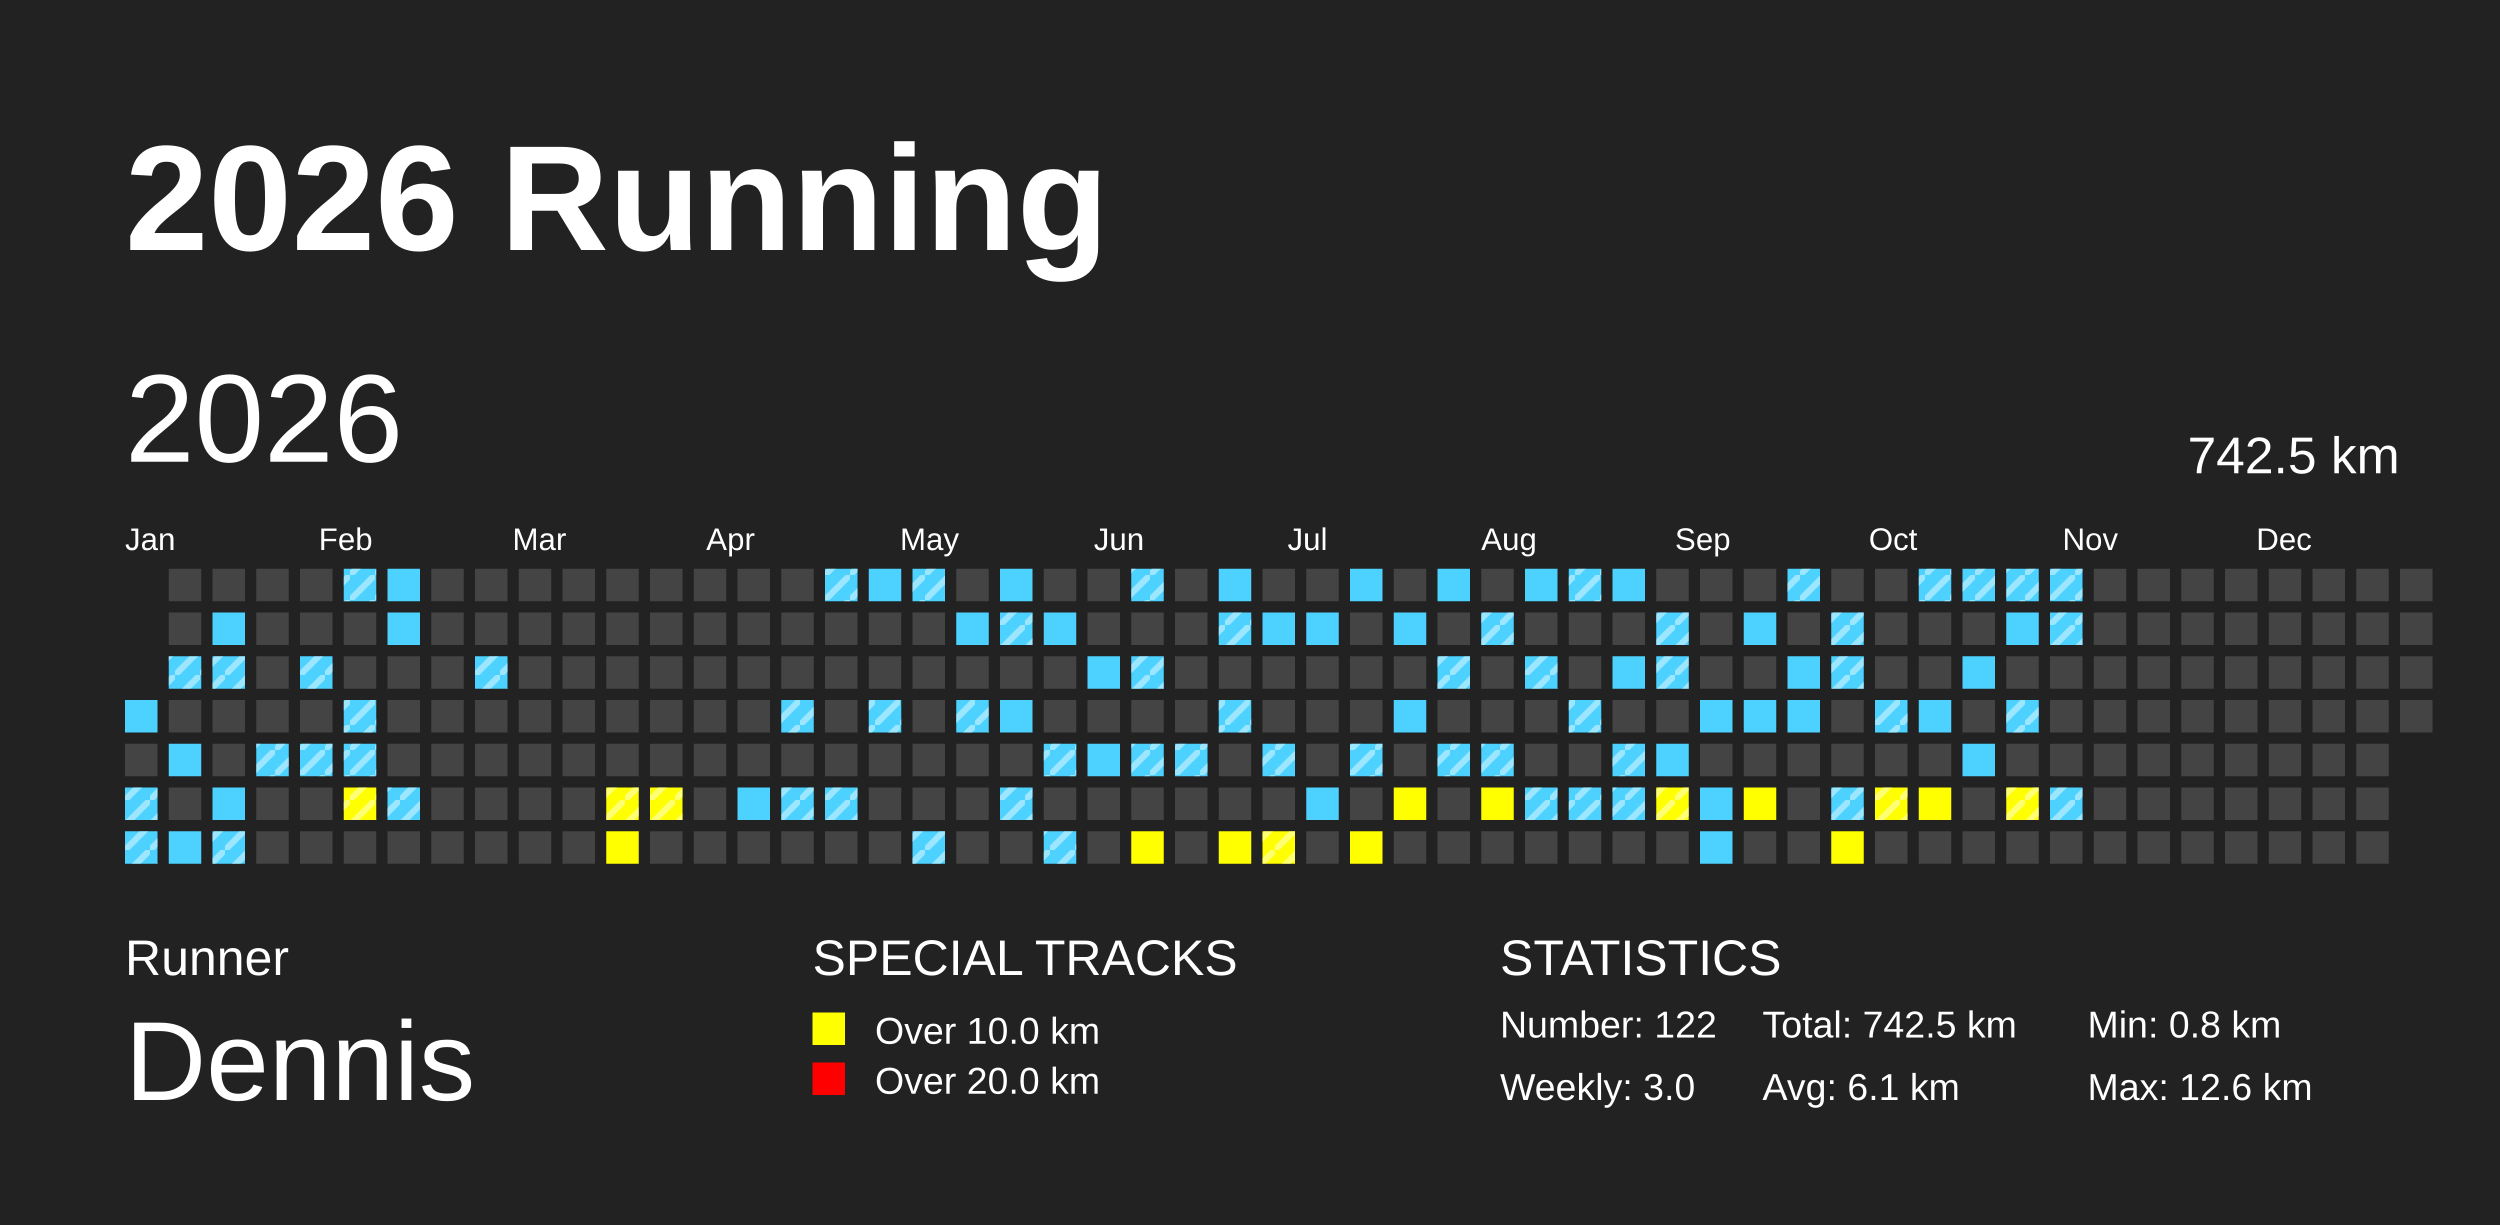
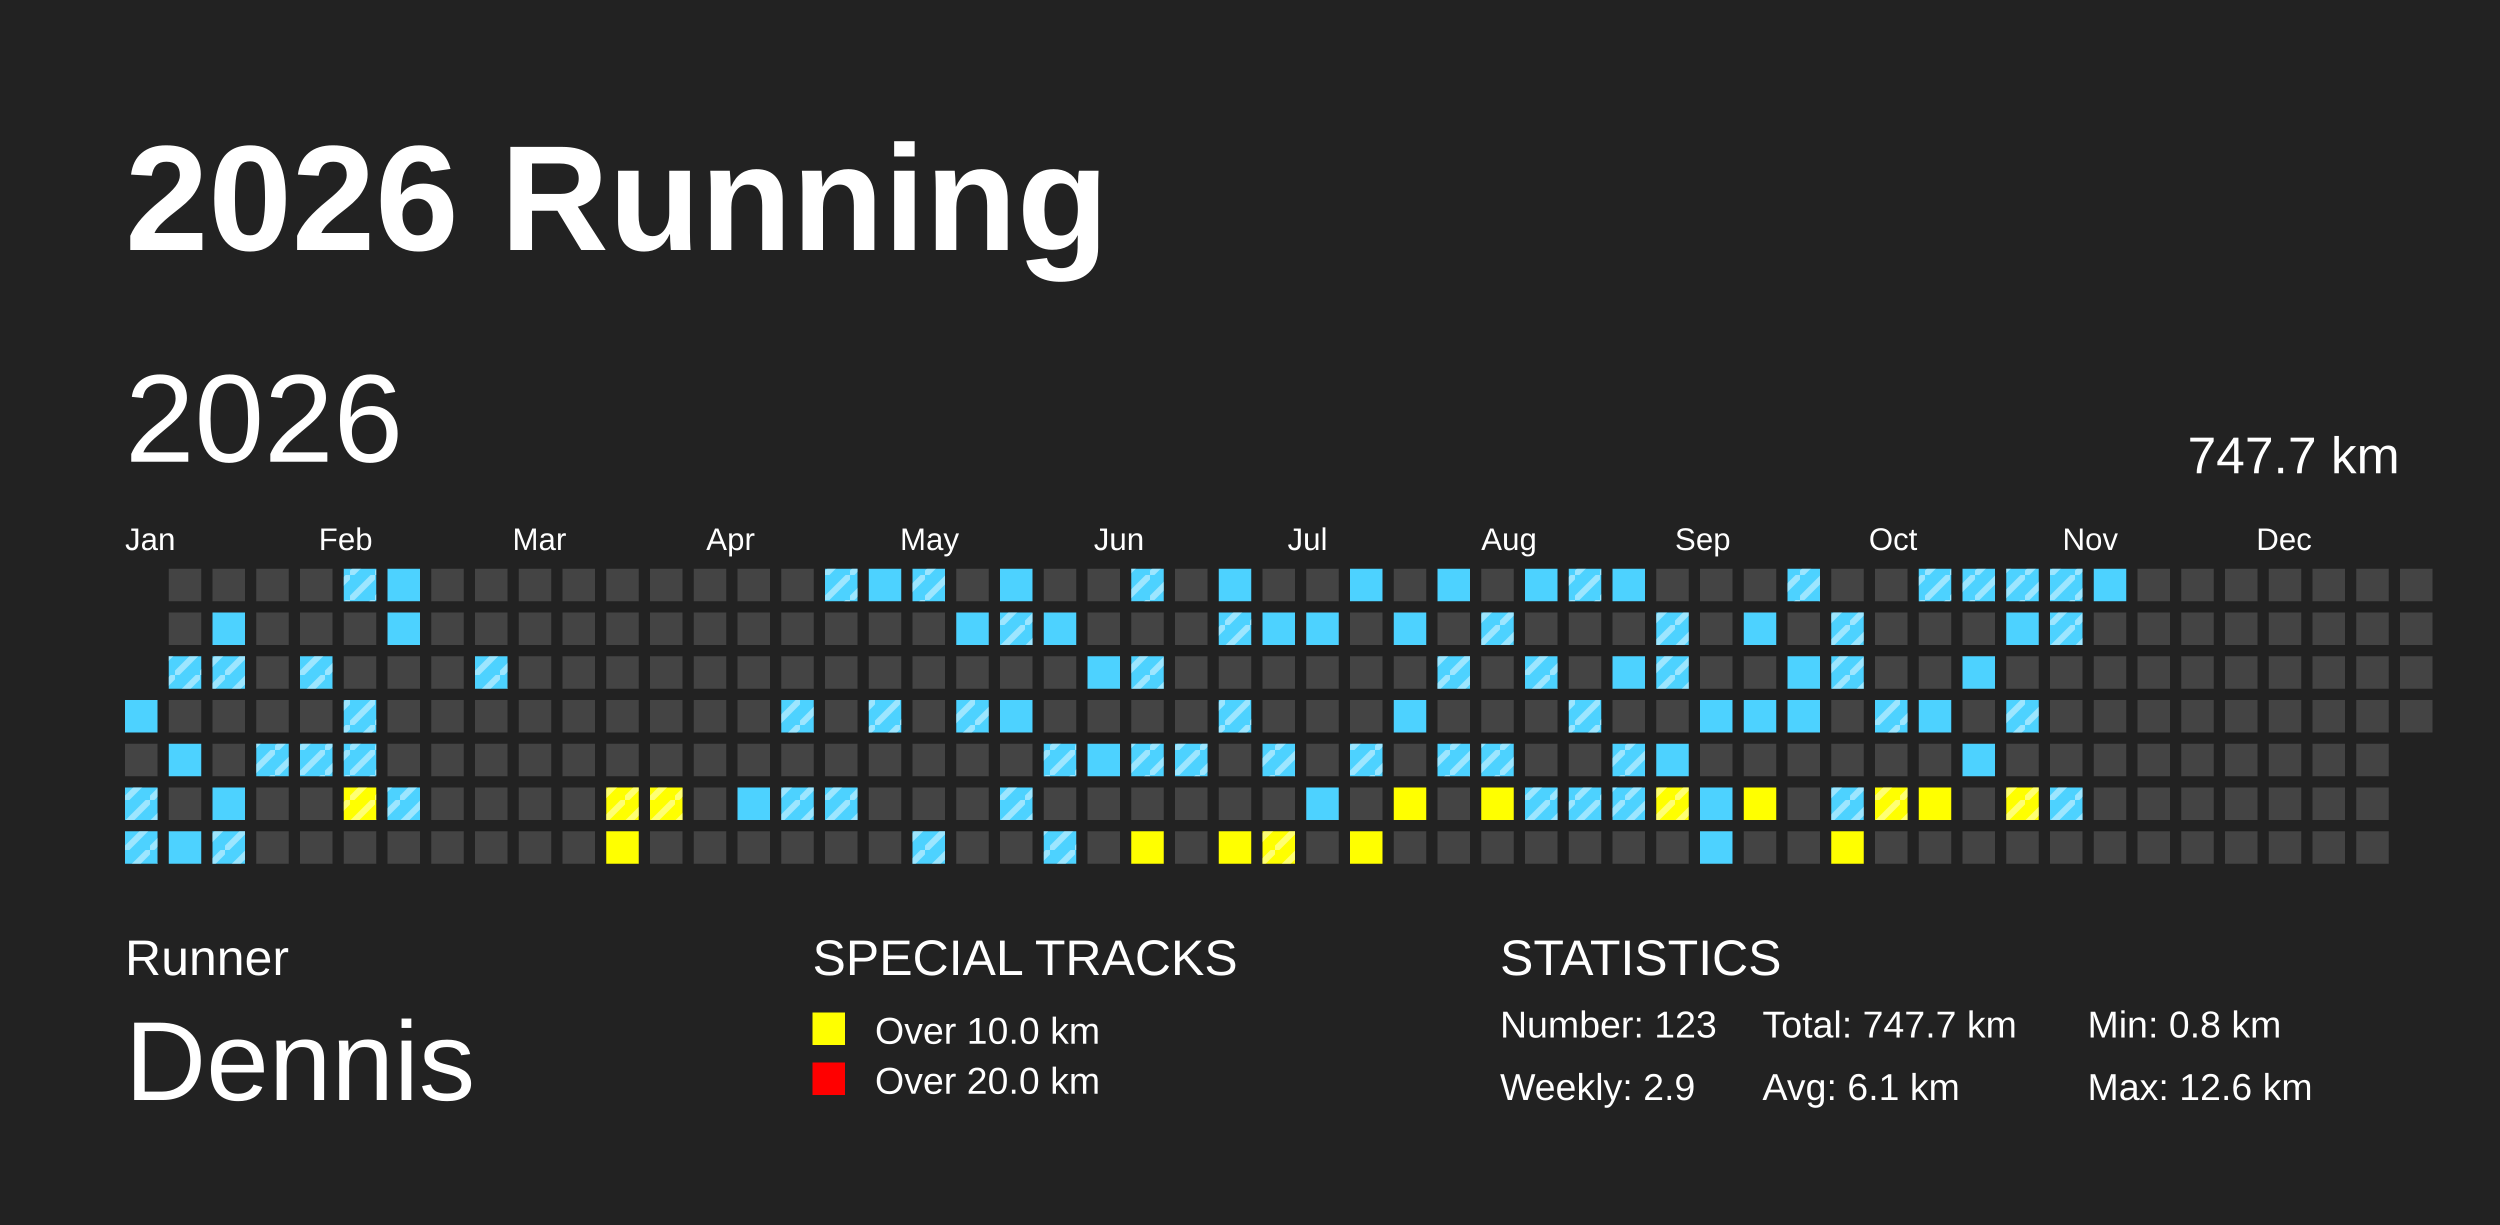
<svg xmlns="http://www.w3.org/2000/svg" baseProfile="full" height="98mm" version="1.1" viewBox="0,0,200,98" width="200mm">
  <defs>
    <pattern height="2" id="indoor-stripe" patternUnits="userSpaceOnUse" width="2">
      <line stroke="white" stroke-opacity="0.45" stroke-width="0.5" x1="0" x2="2" y1="2" y2="0" />
    </pattern>
  </defs>
  <rect fill="#222222" height="98" width="200" x="0" y="0" />
  <text fill="#FFFFFF" style="font-size:12px; font-family:Arial; font-weight:bold;" x="10" y="20">2026 Running</text>
  <text fill="#FFFFFF" style="font-size:4px; font-family:Arial" x="10" y="78">Runner</text>
  <text fill="#FFFFFF" style="font-size:9px; font-family:Arial" x="10" y="88">Dennis</text>
  <text fill="#FFFFFF" style="font-size:4px; font-family:Arial" x="65" y="78">SPECIAL TRACKS</text>
  <rect fill="yellow" height="2.6" width="2.6" x="65" y="81" />
  <text fill="#FFFFFF" style="font-size:3px; font-family:Arial" x="70" y="83.5">Over 10.0 km</text>
  <rect fill="red" height="2.6" width="2.6" x="65" y="85" />
  <text fill="#FFFFFF" style="font-size:3px; font-family:Arial" x="70" y="87.5">Over 20.0 km</text>
  <text fill="#FFFFFF" style="font-size:4px; font-family:Arial" x="120" y="78">STATISTICS</text>
-   <text fill="#FFFFFF" style="font-size:3px; font-family:Arial" x="120" y="83">Number: 122</text>
-   <text fill="#FFFFFF" style="font-size:3px; font-family:Arial" x="120" y="88">Weekly: 3.0</text>
-   <text fill="#FFFFFF" style="font-size:3px; font-family:Arial" x="141" y="83">Total: 742.5 km</text>
+   <text fill="#FFFFFF" style="font-size:3px; font-family:Arial" x="120" y="83">Number: 123</text>
+   <text fill="#FFFFFF" style="font-size:3px; font-family:Arial" x="120" y="88">Weekly: 2.9</text>
+   <text fill="#FFFFFF" style="font-size:3px; font-family:Arial" x="141" y="83">Total: 747.7 km</text>
  <text fill="#FFFFFF" style="font-size:3px; font-family:Arial" x="141" y="88">Avg: 6.1 km</text>
  <text fill="#FFFFFF" style="font-size:3px; font-family:Arial" x="167" y="83">Min: 0.8 km</text>
  <text fill="#FFFFFF" style="font-size:3px; font-family:Arial" x="167" y="88">Max: 12.6 km</text>
  <text dominant-baseline="hanging" fill="#FFFFFF" style="font-size:10.0px; font-family:Arial;" x="10" y="30">2026</text>
-   <text dominant-baseline="hanging" fill="#FFFFFF" style="font-size:4.125px; font-family:Arial;" x="175" y="35">742.5 km</text>
+   <text dominant-baseline="hanging" fill="#FFFFFF" style="font-size:4.125px; font-family:Arial;" x="175" y="35">747.7 km</text>
  <text fill="#FFFFFF" style="font-size:2.5px; font-family:Arial" x="10.0" y="44">Jan</text>
  <text fill="#FFFFFF" style="font-size:2.5px; font-family:Arial" x="25.5" y="44">Feb</text>
  <text fill="#FFFFFF" style="font-size:2.5px; font-family:Arial" x="41.0" y="44">Mar</text>
  <text fill="#FFFFFF" style="font-size:2.5px; font-family:Arial" x="56.5" y="44">Apr</text>
  <text fill="#FFFFFF" style="font-size:2.5px; font-family:Arial" x="72.0" y="44">May</text>
  <text fill="#FFFFFF" style="font-size:2.5px; font-family:Arial" x="87.5" y="44">Jun</text>
  <text fill="#FFFFFF" style="font-size:2.5px; font-family:Arial" x="103.0" y="44">Jul</text>
  <text fill="#FFFFFF" style="font-size:2.5px; font-family:Arial" x="118.5" y="44">Aug</text>
  <text fill="#FFFFFF" style="font-size:2.5px; font-family:Arial" x="134.0" y="44">Sep</text>
  <text fill="#FFFFFF" style="font-size:2.5px; font-family:Arial" x="149.5" y="44">Oct</text>
  <text fill="#FFFFFF" style="font-size:2.5px; font-family:Arial" x="165.0" y="44">Nov</text>
  <text fill="#FFFFFF" style="font-size:2.5px; font-family:Arial" x="180.5" y="44">Dec</text>
  <rect fill="#4DD2FF" height="2.6" width="2.6" x="10.0" y="56.0" />
  <rect fill="#444444" height="2.6" width="2.6" x="10.0" y="59.5" />
  <rect fill="#4DD2FF" height="2.6" width="2.6" x="10.0" y="63.0" />
  <rect fill="url(#indoor-stripe)" height="2.6" style="pointer-events: none;" width="2.6" x="10.0" y="63.0" />
  <rect fill="#4DD2FF" height="2.6" width="2.6" x="10.0" y="66.5" />
  <rect fill="url(#indoor-stripe)" height="2.6" style="pointer-events: none;" width="2.6" x="10.0" y="66.5" />
  <rect fill="#444444" height="2.6" width="2.6" x="13.5" y="45.5" />
  <rect fill="#444444" height="2.6" width="2.6" x="13.5" y="49.0" />
  <rect fill="#4DD2FF" height="2.6" width="2.6" x="13.5" y="52.5" />
  <rect fill="url(#indoor-stripe)" height="2.6" style="pointer-events: none;" width="2.6" x="13.5" y="52.5" />
  <rect fill="#444444" height="2.6" width="2.6" x="13.5" y="56.0" />
  <rect fill="#4DD2FF" height="2.6" width="2.6" x="13.5" y="59.5" />
  <rect fill="#444444" height="2.6" width="2.6" x="13.5" y="63.0" />
  <rect fill="#4DD2FF" height="2.6" width="2.6" x="13.5" y="66.5" />
  <rect fill="#444444" height="2.6" width="2.6" x="17.0" y="45.5" />
  <rect fill="#4DD2FF" height="2.6" width="2.6" x="17.0" y="49.0" />
  <rect fill="#4DD2FF" height="2.6" width="2.6" x="17.0" y="52.5" />
  <rect fill="url(#indoor-stripe)" height="2.6" style="pointer-events: none;" width="2.6" x="17.0" y="52.5" />
  <rect fill="#444444" height="2.6" width="2.6" x="17.0" y="56.0" />
  <rect fill="#444444" height="2.6" width="2.6" x="17.0" y="59.5" />
  <rect fill="#4DD2FF" height="2.6" width="2.6" x="17.0" y="63.0" />
  <rect fill="#4DD2FF" height="2.6" width="2.6" x="17.0" y="66.5" />
  <rect fill="url(#indoor-stripe)" height="2.6" style="pointer-events: none;" width="2.6" x="17.0" y="66.5" />
  <rect fill="#444444" height="2.6" width="2.6" x="20.5" y="45.5" />
  <rect fill="#444444" height="2.6" width="2.6" x="20.5" y="49.0" />
  <rect fill="#444444" height="2.6" width="2.6" x="20.5" y="52.5" />
  <rect fill="#444444" height="2.6" width="2.6" x="20.5" y="56.0" />
  <rect fill="#4DD2FF" height="2.6" width="2.6" x="20.5" y="59.5" />
  <rect fill="url(#indoor-stripe)" height="2.6" style="pointer-events: none;" width="2.6" x="20.5" y="59.5" />
  <rect fill="#444444" height="2.6" width="2.6" x="20.5" y="63.0" />
  <rect fill="#444444" height="2.6" width="2.6" x="20.5" y="66.5" />
  <rect fill="#444444" height="2.6" width="2.6" x="24.0" y="45.5" />
  <rect fill="#444444" height="2.6" width="2.6" x="24.0" y="49.0" />
  <rect fill="#4DD2FF" height="2.6" width="2.6" x="24.0" y="52.5" />
  <rect fill="url(#indoor-stripe)" height="2.6" style="pointer-events: none;" width="2.6" x="24.0" y="52.5" />
  <rect fill="#444444" height="2.6" width="2.6" x="24.0" y="56.0" />
  <rect fill="#4DD2FF" height="2.6" width="2.6" x="24.0" y="59.5" />
  <rect fill="url(#indoor-stripe)" height="2.6" style="pointer-events: none;" width="2.6" x="24.0" y="59.5" />
  <rect fill="#444444" height="2.6" width="2.6" x="24.0" y="63.0" />
  <rect fill="#444444" height="2.6" width="2.6" x="24.0" y="66.5" />
  <rect fill="#4DD2FF" height="2.6" width="2.6" x="27.5" y="45.5" />
  <rect fill="url(#indoor-stripe)" height="2.6" style="pointer-events: none;" width="2.6" x="27.5" y="45.5" />
  <rect fill="#444444" height="2.6" width="2.6" x="27.5" y="49.0" />
  <rect fill="#444444" height="2.6" width="2.6" x="27.5" y="52.5" />
  <rect fill="#4DD2FF" height="2.6" width="2.6" x="27.5" y="56.0" />
  <rect fill="url(#indoor-stripe)" height="2.6" style="pointer-events: none;" width="2.6" x="27.5" y="56.0" />
  <rect fill="#4DD2FF" height="2.6" width="2.6" x="27.5" y="59.5" />
  <rect fill="url(#indoor-stripe)" height="2.6" style="pointer-events: none;" width="2.6" x="27.5" y="59.5" />
  <rect fill="yellow" height="2.6" width="2.6" x="27.5" y="63.0" />
  <rect fill="url(#indoor-stripe)" height="2.6" style="pointer-events: none;" width="2.6" x="27.5" y="63.0" />
  <rect fill="#444444" height="2.6" width="2.6" x="27.5" y="66.5" />
  <rect fill="#4DD2FF" height="2.6" width="2.6" x="31.0" y="45.5" />
  <rect fill="#4DD2FF" height="2.6" width="2.6" x="31.0" y="49.0" />
  <rect fill="#444444" height="2.6" width="2.6" x="31.0" y="52.5" />
  <rect fill="#444444" height="2.6" width="2.6" x="31.0" y="56.0" />
  <rect fill="#444444" height="2.6" width="2.6" x="31.0" y="59.5" />
  <rect fill="#4DD2FF" height="2.6" width="2.6" x="31.0" y="63.0" />
  <rect fill="url(#indoor-stripe)" height="2.6" style="pointer-events: none;" width="2.6" x="31.0" y="63.0" />
  <rect fill="#444444" height="2.6" width="2.6" x="31.0" y="66.5" />
  <rect fill="#444444" height="2.6" width="2.6" x="34.5" y="45.5" />
  <rect fill="#444444" height="2.6" width="2.6" x="34.5" y="49.0" />
  <rect fill="#444444" height="2.6" width="2.6" x="34.5" y="52.5" />
  <rect fill="#444444" height="2.6" width="2.6" x="34.5" y="56.0" />
  <rect fill="#444444" height="2.6" width="2.6" x="34.5" y="59.5" />
  <rect fill="#444444" height="2.6" width="2.6" x="34.5" y="63.0" />
  <rect fill="#444444" height="2.6" width="2.6" x="34.5" y="66.5" />
  <rect fill="#444444" height="2.6" width="2.6" x="38.0" y="45.5" />
  <rect fill="#444444" height="2.6" width="2.6" x="38.0" y="49.0" />
  <rect fill="#4DD2FF" height="2.6" width="2.6" x="38.0" y="52.5" />
  <rect fill="url(#indoor-stripe)" height="2.6" style="pointer-events: none;" width="2.6" x="38.0" y="52.5" />
  <rect fill="#444444" height="2.6" width="2.6" x="38.0" y="56.0" />
  <rect fill="#444444" height="2.6" width="2.6" x="38.0" y="59.5" />
  <rect fill="#444444" height="2.6" width="2.6" x="38.0" y="63.0" />
  <rect fill="#444444" height="2.6" width="2.6" x="38.0" y="66.5" />
  <rect fill="#444444" height="2.6" width="2.6" x="41.5" y="45.5" />
  <rect fill="#444444" height="2.6" width="2.6" x="41.5" y="49.0" />
  <rect fill="#444444" height="2.6" width="2.6" x="41.5" y="52.5" />
  <rect fill="#444444" height="2.6" width="2.6" x="41.5" y="56.0" />
  <rect fill="#444444" height="2.6" width="2.6" x="41.5" y="59.5" />
  <rect fill="#444444" height="2.6" width="2.6" x="41.5" y="63.0" />
  <rect fill="#444444" height="2.6" width="2.6" x="41.5" y="66.5" />
  <rect fill="#444444" height="2.6" width="2.6" x="45.0" y="45.5" />
  <rect fill="#444444" height="2.6" width="2.6" x="45.0" y="49.0" />
  <rect fill="#444444" height="2.6" width="2.6" x="45.0" y="52.5" />
  <rect fill="#444444" height="2.6" width="2.6" x="45.0" y="56.0" />
  <rect fill="#444444" height="2.6" width="2.6" x="45.0" y="59.5" />
  <rect fill="#444444" height="2.6" width="2.6" x="45.0" y="63.0" />
  <rect fill="#444444" height="2.6" width="2.6" x="45.0" y="66.5" />
  <rect fill="#444444" height="2.6" width="2.6" x="48.5" y="45.5" />
  <rect fill="#444444" height="2.6" width="2.6" x="48.5" y="49.0" />
  <rect fill="#444444" height="2.6" width="2.6" x="48.5" y="52.5" />
  <rect fill="#444444" height="2.6" width="2.6" x="48.5" y="56.0" />
  <rect fill="#444444" height="2.6" width="2.6" x="48.5" y="59.5" />
  <rect fill="yellow" height="2.6" width="2.6" x="48.5" y="63.0" />
  <rect fill="url(#indoor-stripe)" height="2.6" style="pointer-events: none;" width="2.6" x="48.5" y="63.0" />
  <rect fill="yellow" height="2.6" width="2.6" x="48.5" y="66.5" />
  <rect fill="#444444" height="2.6" width="2.6" x="52.0" y="45.5" />
  <rect fill="#444444" height="2.6" width="2.6" x="52.0" y="49.0" />
  <rect fill="#444444" height="2.6" width="2.6" x="52.0" y="52.5" />
  <rect fill="#444444" height="2.6" width="2.6" x="52.0" y="56.0" />
  <rect fill="#444444" height="2.6" width="2.6" x="52.0" y="59.5" />
  <rect fill="yellow" height="2.6" width="2.6" x="52.0" y="63.0" />
  <rect fill="url(#indoor-stripe)" height="2.6" style="pointer-events: none;" width="2.6" x="52.0" y="63.0" />
  <rect fill="#444444" height="2.6" width="2.6" x="52.0" y="66.5" />
  <rect fill="#444444" height="2.6" width="2.6" x="55.5" y="45.5" />
  <rect fill="#444444" height="2.6" width="2.6" x="55.5" y="49.0" />
  <rect fill="#444444" height="2.6" width="2.6" x="55.5" y="52.5" />
  <rect fill="#444444" height="2.6" width="2.6" x="55.5" y="56.0" />
  <rect fill="#444444" height="2.6" width="2.6" x="55.5" y="59.5" />
  <rect fill="#444444" height="2.6" width="2.6" x="55.5" y="63.0" />
  <rect fill="#444444" height="2.6" width="2.6" x="55.5" y="66.5" />
  <rect fill="#444444" height="2.6" width="2.6" x="59.0" y="45.5" />
  <rect fill="#444444" height="2.6" width="2.6" x="59.0" y="49.0" />
  <rect fill="#444444" height="2.6" width="2.6" x="59.0" y="52.5" />
  <rect fill="#444444" height="2.6" width="2.6" x="59.0" y="56.0" />
  <rect fill="#444444" height="2.6" width="2.6" x="59.0" y="59.5" />
  <rect fill="#4DD2FF" height="2.6" width="2.6" x="59.0" y="63.0" />
  <rect fill="#444444" height="2.6" width="2.6" x="59.0" y="66.5" />
  <rect fill="#444444" height="2.6" width="2.6" x="62.5" y="45.5" />
  <rect fill="#444444" height="2.6" width="2.6" x="62.5" y="49.0" />
  <rect fill="#444444" height="2.6" width="2.6" x="62.5" y="52.5" />
  <rect fill="#4DD2FF" height="2.6" width="2.6" x="62.5" y="56.0" />
  <rect fill="url(#indoor-stripe)" height="2.6" style="pointer-events: none;" width="2.6" x="62.5" y="56.0" />
  <rect fill="#444444" height="2.6" width="2.6" x="62.5" y="59.5" />
  <rect fill="#4DD2FF" height="2.6" width="2.6" x="62.5" y="63.0" />
  <rect fill="url(#indoor-stripe)" height="2.6" style="pointer-events: none;" width="2.6" x="62.5" y="63.0" />
  <rect fill="#444444" height="2.6" width="2.6" x="62.5" y="66.5" />
  <rect fill="#4DD2FF" height="2.6" width="2.6" x="66.0" y="45.5" />
  <rect fill="url(#indoor-stripe)" height="2.6" style="pointer-events: none;" width="2.6" x="66.0" y="45.5" />
  <rect fill="#444444" height="2.6" width="2.6" x="66.0" y="49.0" />
  <rect fill="#444444" height="2.6" width="2.6" x="66.0" y="52.5" />
  <rect fill="#444444" height="2.6" width="2.6" x="66.0" y="56.0" />
  <rect fill="#444444" height="2.6" width="2.6" x="66.0" y="59.5" />
  <rect fill="#4DD2FF" height="2.6" width="2.6" x="66.0" y="63.0" />
  <rect fill="url(#indoor-stripe)" height="2.6" style="pointer-events: none;" width="2.6" x="66.0" y="63.0" />
  <rect fill="#444444" height="2.6" width="2.6" x="66.0" y="66.5" />
  <rect fill="#4DD2FF" height="2.6" width="2.6" x="69.5" y="45.5" />
  <rect fill="#444444" height="2.6" width="2.6" x="69.5" y="49.0" />
  <rect fill="#444444" height="2.6" width="2.6" x="69.5" y="52.5" />
  <rect fill="#4DD2FF" height="2.6" width="2.6" x="69.5" y="56.0" />
  <rect fill="url(#indoor-stripe)" height="2.6" style="pointer-events: none;" width="2.6" x="69.5" y="56.0" />
  <rect fill="#444444" height="2.6" width="2.6" x="69.5" y="59.5" />
  <rect fill="#444444" height="2.6" width="2.6" x="69.5" y="63.0" />
  <rect fill="#444444" height="2.6" width="2.6" x="69.5" y="66.5" />
  <rect fill="#4DD2FF" height="2.6" width="2.6" x="73.0" y="45.5" />
  <rect fill="url(#indoor-stripe)" height="2.6" style="pointer-events: none;" width="2.6" x="73.0" y="45.5" />
  <rect fill="#444444" height="2.6" width="2.6" x="73.0" y="49.0" />
  <rect fill="#444444" height="2.6" width="2.6" x="73.0" y="52.5" />
  <rect fill="#444444" height="2.6" width="2.6" x="73.0" y="56.0" />
  <rect fill="#444444" height="2.6" width="2.6" x="73.0" y="59.5" />
  <rect fill="#444444" height="2.6" width="2.6" x="73.0" y="63.0" />
  <rect fill="#4DD2FF" height="2.6" width="2.6" x="73.0" y="66.5" />
  <rect fill="url(#indoor-stripe)" height="2.6" style="pointer-events: none;" width="2.6" x="73.0" y="66.5" />
  <rect fill="#444444" height="2.6" width="2.6" x="76.5" y="45.5" />
  <rect fill="#4DD2FF" height="2.6" width="2.6" x="76.5" y="49.0" />
  <rect fill="#444444" height="2.6" width="2.6" x="76.5" y="52.5" />
  <rect fill="#4DD2FF" height="2.6" width="2.6" x="76.5" y="56.0" />
  <rect fill="url(#indoor-stripe)" height="2.6" style="pointer-events: none;" width="2.6" x="76.5" y="56.0" />
  <rect fill="#444444" height="2.6" width="2.6" x="76.5" y="59.5" />
  <rect fill="#444444" height="2.6" width="2.6" x="76.5" y="63.0" />
  <rect fill="#444444" height="2.6" width="2.6" x="76.5" y="66.5" />
  <rect fill="#4DD2FF" height="2.6" width="2.6" x="80.0" y="45.5" />
  <rect fill="#4DD2FF" height="2.6" width="2.6" x="80.0" y="49.0" />
  <rect fill="url(#indoor-stripe)" height="2.6" style="pointer-events: none;" width="2.6" x="80.0" y="49.0" />
  <rect fill="#444444" height="2.6" width="2.6" x="80.0" y="52.5" />
  <rect fill="#4DD2FF" height="2.6" width="2.6" x="80.0" y="56.0" />
  <rect fill="#444444" height="2.6" width="2.6" x="80.0" y="59.5" />
  <rect fill="#4DD2FF" height="2.6" width="2.6" x="80.0" y="63.0" />
  <rect fill="url(#indoor-stripe)" height="2.6" style="pointer-events: none;" width="2.6" x="80.0" y="63.0" />
  <rect fill="#444444" height="2.6" width="2.6" x="80.0" y="66.5" />
  <rect fill="#444444" height="2.6" width="2.6" x="83.5" y="45.5" />
  <rect fill="#4DD2FF" height="2.6" width="2.6" x="83.5" y="49.0" />
  <rect fill="#444444" height="2.6" width="2.6" x="83.5" y="52.5" />
  <rect fill="#444444" height="2.6" width="2.6" x="83.5" y="56.0" />
  <rect fill="#4DD2FF" height="2.6" width="2.6" x="83.5" y="59.5" />
  <rect fill="url(#indoor-stripe)" height="2.6" style="pointer-events: none;" width="2.6" x="83.5" y="59.5" />
  <rect fill="#444444" height="2.6" width="2.6" x="83.5" y="63.0" />
  <rect fill="#4DD2FF" height="2.6" width="2.6" x="83.5" y="66.5" />
  <rect fill="url(#indoor-stripe)" height="2.6" style="pointer-events: none;" width="2.6" x="83.5" y="66.5" />
  <rect fill="#444444" height="2.6" width="2.6" x="87.0" y="45.5" />
  <rect fill="#444444" height="2.6" width="2.6" x="87.0" y="49.0" />
  <rect fill="#4DD2FF" height="2.6" width="2.6" x="87.0" y="52.5" />
  <rect fill="#444444" height="2.6" width="2.6" x="87.0" y="56.0" />
  <rect fill="#4DD2FF" height="2.6" width="2.6" x="87.0" y="59.5" />
  <rect fill="#444444" height="2.6" width="2.6" x="87.0" y="63.0" />
  <rect fill="#444444" height="2.6" width="2.6" x="87.0" y="66.5" />
  <rect fill="#4DD2FF" height="2.6" width="2.6" x="90.5" y="45.5" />
  <rect fill="url(#indoor-stripe)" height="2.6" style="pointer-events: none;" width="2.6" x="90.5" y="45.5" />
  <rect fill="#444444" height="2.6" width="2.6" x="90.5" y="49.0" />
  <rect fill="#4DD2FF" height="2.6" width="2.6" x="90.5" y="52.5" />
  <rect fill="url(#indoor-stripe)" height="2.6" style="pointer-events: none;" width="2.6" x="90.5" y="52.5" />
  <rect fill="#444444" height="2.6" width="2.6" x="90.5" y="56.0" />
  <rect fill="#4DD2FF" height="2.6" width="2.6" x="90.5" y="59.5" />
  <rect fill="url(#indoor-stripe)" height="2.6" style="pointer-events: none;" width="2.6" x="90.5" y="59.5" />
  <rect fill="#444444" height="2.6" width="2.6" x="90.5" y="63.0" />
  <rect fill="yellow" height="2.6" width="2.6" x="90.5" y="66.5" />
  <rect fill="#444444" height="2.6" width="2.6" x="94.0" y="45.5" />
  <rect fill="#444444" height="2.6" width="2.6" x="94.0" y="49.0" />
  <rect fill="#444444" height="2.6" width="2.6" x="94.0" y="52.5" />
  <rect fill="#444444" height="2.6" width="2.6" x="94.0" y="56.0" />
  <rect fill="#4DD2FF" height="2.6" width="2.6" x="94.0" y="59.5" />
  <rect fill="url(#indoor-stripe)" height="2.6" style="pointer-events: none;" width="2.6" x="94.0" y="59.5" />
  <rect fill="#444444" height="2.6" width="2.6" x="94.0" y="63.0" />
  <rect fill="#444444" height="2.6" width="2.6" x="94.0" y="66.5" />
  <rect fill="#4DD2FF" height="2.6" width="2.6" x="97.5" y="45.5" />
  <rect fill="#4DD2FF" height="2.6" width="2.6" x="97.5" y="49.0" />
  <rect fill="url(#indoor-stripe)" height="2.6" style="pointer-events: none;" width="2.6" x="97.5" y="49.0" />
  <rect fill="#444444" height="2.6" width="2.6" x="97.5" y="52.5" />
  <rect fill="#4DD2FF" height="2.6" width="2.6" x="97.5" y="56.0" />
  <rect fill="url(#indoor-stripe)" height="2.6" style="pointer-events: none;" width="2.6" x="97.5" y="56.0" />
  <rect fill="#444444" height="2.6" width="2.6" x="97.5" y="59.5" />
  <rect fill="#444444" height="2.6" width="2.6" x="97.5" y="63.0" />
  <rect fill="yellow" height="2.6" width="2.6" x="97.5" y="66.5" />
  <rect fill="#444444" height="2.6" width="2.6" x="101.0" y="45.5" />
  <rect fill="#4DD2FF" height="2.6" width="2.6" x="101.0" y="49.0" />
  <rect fill="#444444" height="2.6" width="2.6" x="101.0" y="52.5" />
  <rect fill="#444444" height="2.6" width="2.6" x="101.0" y="56.0" />
  <rect fill="#4DD2FF" height="2.6" width="2.6" x="101.0" y="59.5" />
  <rect fill="url(#indoor-stripe)" height="2.6" style="pointer-events: none;" width="2.6" x="101.0" y="59.5" />
  <rect fill="#444444" height="2.6" width="2.6" x="101.0" y="63.0" />
  <rect fill="yellow" height="2.6" width="2.6" x="101.0" y="66.5" />
  <rect fill="url(#indoor-stripe)" height="2.6" style="pointer-events: none;" width="2.6" x="101.0" y="66.5" />
  <rect fill="#444444" height="2.6" width="2.6" x="104.5" y="45.5" />
  <rect fill="#4DD2FF" height="2.6" width="2.6" x="104.5" y="49.0" />
  <rect fill="#444444" height="2.6" width="2.6" x="104.5" y="52.5" />
  <rect fill="#444444" height="2.6" width="2.6" x="104.5" y="56.0" />
  <rect fill="#444444" height="2.6" width="2.6" x="104.5" y="59.5" />
  <rect fill="#4DD2FF" height="2.6" width="2.6" x="104.5" y="63.0" />
  <rect fill="#444444" height="2.6" width="2.6" x="104.5" y="66.5" />
  <rect fill="#4DD2FF" height="2.6" width="2.6" x="108.0" y="45.5" />
  <rect fill="#444444" height="2.6" width="2.6" x="108.0" y="49.0" />
  <rect fill="#444444" height="2.6" width="2.6" x="108.0" y="52.5" />
  <rect fill="#444444" height="2.6" width="2.6" x="108.0" y="56.0" />
  <rect fill="#4DD2FF" height="2.6" width="2.6" x="108.0" y="59.5" />
  <rect fill="url(#indoor-stripe)" height="2.6" style="pointer-events: none;" width="2.6" x="108.0" y="59.5" />
  <rect fill="#444444" height="2.6" width="2.6" x="108.0" y="63.0" />
  <rect fill="yellow" height="2.6" width="2.6" x="108.0" y="66.5" />
  <rect fill="#444444" height="2.6" width="2.6" x="111.5" y="45.5" />
  <rect fill="#4DD2FF" height="2.6" width="2.6" x="111.5" y="49.0" />
  <rect fill="#444444" height="2.6" width="2.6" x="111.5" y="52.5" />
  <rect fill="#4DD2FF" height="2.6" width="2.6" x="111.5" y="56.0" />
  <rect fill="#444444" height="2.6" width="2.6" x="111.5" y="59.5" />
  <rect fill="yellow" height="2.6" width="2.6" x="111.5" y="63.0" />
  <rect fill="#444444" height="2.6" width="2.6" x="111.5" y="66.5" />
  <rect fill="#4DD2FF" height="2.6" width="2.6" x="115.0" y="45.5" />
  <rect fill="#444444" height="2.6" width="2.6" x="115.0" y="49.0" />
  <rect fill="#4DD2FF" height="2.6" width="2.6" x="115.0" y="52.5" />
  <rect fill="url(#indoor-stripe)" height="2.6" style="pointer-events: none;" width="2.6" x="115.0" y="52.5" />
  <rect fill="#444444" height="2.6" width="2.6" x="115.0" y="56.0" />
  <rect fill="#4DD2FF" height="2.6" width="2.6" x="115.0" y="59.5" />
  <rect fill="url(#indoor-stripe)" height="2.6" style="pointer-events: none;" width="2.6" x="115.0" y="59.5" />
  <rect fill="#444444" height="2.6" width="2.6" x="115.0" y="63.0" />
  <rect fill="#444444" height="2.6" width="2.6" x="115.0" y="66.5" />
  <rect fill="#444444" height="2.6" width="2.6" x="118.5" y="45.5" />
  <rect fill="#4DD2FF" height="2.6" width="2.6" x="118.5" y="49.0" />
  <rect fill="url(#indoor-stripe)" height="2.6" style="pointer-events: none;" width="2.6" x="118.5" y="49.0" />
  <rect fill="#444444" height="2.6" width="2.6" x="118.5" y="52.5" />
  <rect fill="#444444" height="2.6" width="2.6" x="118.5" y="56.0" />
  <rect fill="#4DD2FF" height="2.6" width="2.6" x="118.5" y="59.5" />
  <rect fill="url(#indoor-stripe)" height="2.6" style="pointer-events: none;" width="2.6" x="118.5" y="59.5" />
  <rect fill="yellow" height="2.6" width="2.6" x="118.5" y="63.0" />
  <rect fill="#444444" height="2.6" width="2.6" x="118.5" y="66.5" />
  <rect fill="#4DD2FF" height="2.6" width="2.6" x="122.0" y="45.5" />
  <rect fill="#444444" height="2.6" width="2.6" x="122.0" y="49.0" />
  <rect fill="#4DD2FF" height="2.6" width="2.6" x="122.0" y="52.5" />
  <rect fill="url(#indoor-stripe)" height="2.6" style="pointer-events: none;" width="2.6" x="122.0" y="52.5" />
  <rect fill="#444444" height="2.6" width="2.6" x="122.0" y="56.0" />
  <rect fill="#444444" height="2.6" width="2.6" x="122.0" y="59.5" />
  <rect fill="#4DD2FF" height="2.6" width="2.6" x="122.0" y="63.0" />
  <rect fill="url(#indoor-stripe)" height="2.6" style="pointer-events: none;" width="2.6" x="122.0" y="63.0" />
  <rect fill="#444444" height="2.6" width="2.6" x="122.0" y="66.5" />
  <rect fill="#4DD2FF" height="2.6" width="2.6" x="125.5" y="45.5" />
  <rect fill="url(#indoor-stripe)" height="2.6" style="pointer-events: none;" width="2.6" x="125.5" y="45.5" />
  <rect fill="#444444" height="2.6" width="2.6" x="125.5" y="49.0" />
  <rect fill="#444444" height="2.6" width="2.6" x="125.5" y="52.5" />
  <rect fill="#4DD2FF" height="2.6" width="2.6" x="125.5" y="56.0" />
  <rect fill="url(#indoor-stripe)" height="2.6" style="pointer-events: none;" width="2.6" x="125.5" y="56.0" />
  <rect fill="#444444" height="2.6" width="2.6" x="125.5" y="59.5" />
  <rect fill="#4DD2FF" height="2.6" width="2.6" x="125.5" y="63.0" />
  <rect fill="url(#indoor-stripe)" height="2.6" style="pointer-events: none;" width="2.6" x="125.5" y="63.0" />
  <rect fill="#444444" height="2.6" width="2.6" x="125.5" y="66.5" />
  <rect fill="#4DD2FF" height="2.6" width="2.6" x="129.0" y="45.5" />
  <rect fill="#444444" height="2.6" width="2.6" x="129.0" y="49.0" />
  <rect fill="#4DD2FF" height="2.6" width="2.6" x="129.0" y="52.5" />
  <rect fill="#444444" height="2.6" width="2.6" x="129.0" y="56.0" />
  <rect fill="#4DD2FF" height="2.6" width="2.6" x="129.0" y="59.5" />
  <rect fill="url(#indoor-stripe)" height="2.6" style="pointer-events: none;" width="2.6" x="129.0" y="59.5" />
  <rect fill="#4DD2FF" height="2.6" width="2.6" x="129.0" y="63.0" />
  <rect fill="url(#indoor-stripe)" height="2.6" style="pointer-events: none;" width="2.6" x="129.0" y="63.0" />
  <rect fill="#444444" height="2.6" width="2.6" x="129.0" y="66.5" />
  <rect fill="#444444" height="2.6" width="2.6" x="132.5" y="45.5" />
  <rect fill="#4DD2FF" height="2.6" width="2.6" x="132.5" y="49.0" />
  <rect fill="url(#indoor-stripe)" height="2.6" style="pointer-events: none;" width="2.6" x="132.5" y="49.0" />
  <rect fill="#4DD2FF" height="2.6" width="2.6" x="132.5" y="52.5" />
  <rect fill="url(#indoor-stripe)" height="2.6" style="pointer-events: none;" width="2.6" x="132.5" y="52.5" />
  <rect fill="#444444" height="2.6" width="2.6" x="132.5" y="56.0" />
  <rect fill="#4DD2FF" height="2.6" width="2.6" x="132.5" y="59.5" />
  <rect fill="yellow" height="2.6" width="2.6" x="132.5" y="63.0" />
  <rect fill="url(#indoor-stripe)" height="2.6" style="pointer-events: none;" width="2.6" x="132.5" y="63.0" />
  <rect fill="#444444" height="2.6" width="2.6" x="132.5" y="66.5" />
  <rect fill="#444444" height="2.6" width="2.6" x="136.0" y="45.5" />
  <rect fill="#444444" height="2.6" width="2.6" x="136.0" y="49.0" />
  <rect fill="#444444" height="2.6" width="2.6" x="136.0" y="52.5" />
  <rect fill="#4DD2FF" height="2.6" width="2.6" x="136.0" y="56.0" />
  <rect fill="#444444" height="2.6" width="2.6" x="136.0" y="59.5" />
  <rect fill="#4DD2FF" height="2.6" width="2.6" x="136.0" y="63.0" />
  <rect fill="#4DD2FF" height="2.6" width="2.6" x="136.0" y="66.5" />
  <rect fill="#444444" height="2.6" width="2.6" x="139.5" y="45.5" />
  <rect fill="#4DD2FF" height="2.6" width="2.6" x="139.5" y="49.0" />
  <rect fill="#444444" height="2.6" width="2.6" x="139.5" y="52.5" />
  <rect fill="#4DD2FF" height="2.6" width="2.6" x="139.5" y="56.0" />
  <rect fill="#444444" height="2.6" width="2.6" x="139.5" y="59.5" />
  <rect fill="yellow" height="2.6" width="2.6" x="139.5" y="63.0" />
  <rect fill="#444444" height="2.6" width="2.6" x="139.5" y="66.5" />
  <rect fill="#4DD2FF" height="2.6" width="2.6" x="143.0" y="45.5" />
  <rect fill="url(#indoor-stripe)" height="2.6" style="pointer-events: none;" width="2.6" x="143.0" y="45.5" />
  <rect fill="#444444" height="2.6" width="2.6" x="143.0" y="49.0" />
  <rect fill="#4DD2FF" height="2.6" width="2.6" x="143.0" y="52.5" />
  <rect fill="#4DD2FF" height="2.6" width="2.6" x="143.0" y="56.0" />
  <rect fill="#444444" height="2.6" width="2.6" x="143.0" y="59.5" />
  <rect fill="#444444" height="2.6" width="2.6" x="143.0" y="63.0" />
  <rect fill="#444444" height="2.6" width="2.6" x="143.0" y="66.5" />
  <rect fill="#444444" height="2.6" width="2.6" x="146.5" y="45.5" />
  <rect fill="#4DD2FF" height="2.6" width="2.6" x="146.5" y="49.0" />
  <rect fill="url(#indoor-stripe)" height="2.6" style="pointer-events: none;" width="2.6" x="146.5" y="49.0" />
  <rect fill="#4DD2FF" height="2.6" width="2.6" x="146.5" y="52.5" />
  <rect fill="url(#indoor-stripe)" height="2.6" style="pointer-events: none;" width="2.6" x="146.5" y="52.5" />
  <rect fill="#444444" height="2.6" width="2.6" x="146.5" y="56.0" />
  <rect fill="#444444" height="2.6" width="2.6" x="146.5" y="59.5" />
  <rect fill="#4DD2FF" height="2.6" width="2.6" x="146.5" y="63.0" />
  <rect fill="url(#indoor-stripe)" height="2.6" style="pointer-events: none;" width="2.6" x="146.5" y="63.0" />
  <rect fill="yellow" height="2.6" width="2.6" x="146.5" y="66.5" />
  <rect fill="#444444" height="2.6" width="2.6" x="150.0" y="45.5" />
  <rect fill="#444444" height="2.6" width="2.6" x="150.0" y="49.0" />
  <rect fill="#444444" height="2.6" width="2.6" x="150.0" y="52.5" />
  <rect fill="#4DD2FF" height="2.6" width="2.6" x="150.0" y="56.0" />
  <rect fill="url(#indoor-stripe)" height="2.6" style="pointer-events: none;" width="2.6" x="150.0" y="56.0" />
  <rect fill="#444444" height="2.6" width="2.6" x="150.0" y="59.5" />
  <rect fill="yellow" height="2.6" width="2.6" x="150.0" y="63.0" />
  <rect fill="url(#indoor-stripe)" height="2.6" style="pointer-events: none;" width="2.6" x="150.0" y="63.0" />
  <rect fill="#444444" height="2.6" width="2.6" x="150.0" y="66.5" />
  <rect fill="#4DD2FF" height="2.6" width="2.6" x="153.5" y="45.5" />
  <rect fill="url(#indoor-stripe)" height="2.6" style="pointer-events: none;" width="2.6" x="153.5" y="45.5" />
  <rect fill="#444444" height="2.6" width="2.6" x="153.5" y="49.0" />
  <rect fill="#444444" height="2.6" width="2.6" x="153.5" y="52.5" />
  <rect fill="#4DD2FF" height="2.6" width="2.6" x="153.5" y="56.0" />
  <rect fill="#444444" height="2.6" width="2.6" x="153.5" y="59.5" />
  <rect fill="yellow" height="2.6" width="2.6" x="153.5" y="63.0" />
  <rect fill="#444444" height="2.6" width="2.6" x="153.5" y="66.5" />
  <rect fill="#4DD2FF" height="2.6" width="2.6" x="157.0" y="45.5" />
  <rect fill="url(#indoor-stripe)" height="2.6" style="pointer-events: none;" width="2.6" x="157.0" y="45.5" />
  <rect fill="#444444" height="2.6" width="2.6" x="157.0" y="49.0" />
  <rect fill="#4DD2FF" height="2.6" width="2.6" x="157.0" y="52.5" />
  <rect fill="#444444" height="2.6" width="2.6" x="157.0" y="56.0" />
  <rect fill="#4DD2FF" height="2.6" width="2.6" x="157.0" y="59.5" />
  <rect fill="#444444" height="2.6" width="2.6" x="157.0" y="63.0" />
  <rect fill="#444444" height="2.6" width="2.6" x="157.0" y="66.5" />
  <rect fill="#4DD2FF" height="2.6" width="2.6" x="160.5" y="45.5" />
  <rect fill="url(#indoor-stripe)" height="2.6" style="pointer-events: none;" width="2.6" x="160.5" y="45.5" />
  <rect fill="#4DD2FF" height="2.6" width="2.6" x="160.5" y="49.0" />
  <rect fill="#444444" height="2.6" width="2.6" x="160.5" y="52.5" />
  <rect fill="#4DD2FF" height="2.6" width="2.6" x="160.5" y="56.0" />
  <rect fill="url(#indoor-stripe)" height="2.6" style="pointer-events: none;" width="2.6" x="160.5" y="56.0" />
  <rect fill="#444444" height="2.6" width="2.6" x="160.5" y="59.5" />
  <rect fill="yellow" height="2.6" width="2.6" x="160.5" y="63.0" />
  <rect fill="url(#indoor-stripe)" height="2.6" style="pointer-events: none;" width="2.6" x="160.5" y="63.0" />
  <rect fill="#444444" height="2.6" width="2.6" x="160.5" y="66.5" />
  <rect fill="#4DD2FF" height="2.6" width="2.6" x="164.0" y="45.5" />
  <rect fill="url(#indoor-stripe)" height="2.6" style="pointer-events: none;" width="2.6" x="164.0" y="45.5" />
  <rect fill="#4DD2FF" height="2.6" width="2.6" x="164.0" y="49.0" />
  <rect fill="url(#indoor-stripe)" height="2.6" style="pointer-events: none;" width="2.6" x="164.0" y="49.0" />
  <rect fill="#444444" height="2.6" width="2.6" x="164.0" y="52.5" />
  <rect fill="#444444" height="2.6" width="2.6" x="164.0" y="56.0" />
  <rect fill="#444444" height="2.6" width="2.6" x="164.0" y="59.5" />
  <rect fill="#4DD2FF" height="2.6" width="2.6" x="164.0" y="63.0" />
  <rect fill="url(#indoor-stripe)" height="2.6" style="pointer-events: none;" width="2.6" x="164.0" y="63.0" />
  <rect fill="#444444" height="2.6" width="2.6" x="164.0" y="66.5" />
-   <rect fill="#444444" height="2.6" width="2.6" x="167.5" y="45.5" />
+   <rect fill="#4DD2FF" height="2.6" width="2.6" x="167.5" y="45.5" />
  <rect fill="#444444" height="2.6" width="2.6" x="167.5" y="49.0" />
  <rect fill="#444444" height="2.6" width="2.6" x="167.5" y="52.5" />
  <rect fill="#444444" height="2.6" width="2.6" x="167.5" y="56.0" />
  <rect fill="#444444" height="2.6" width="2.6" x="167.5" y="59.5" />
  <rect fill="#444444" height="2.6" width="2.6" x="167.5" y="63.0" />
  <rect fill="#444444" height="2.6" width="2.6" x="167.5" y="66.5" />
  <rect fill="#444444" height="2.6" width="2.6" x="171.0" y="45.5" />
  <rect fill="#444444" height="2.6" width="2.6" x="171.0" y="49.0" />
  <rect fill="#444444" height="2.6" width="2.6" x="171.0" y="52.5" />
  <rect fill="#444444" height="2.6" width="2.6" x="171.0" y="56.0" />
  <rect fill="#444444" height="2.6" width="2.6" x="171.0" y="59.5" />
  <rect fill="#444444" height="2.6" width="2.6" x="171.0" y="63.0" />
  <rect fill="#444444" height="2.6" width="2.6" x="171.0" y="66.5" />
  <rect fill="#444444" height="2.6" width="2.6" x="174.5" y="45.5" />
  <rect fill="#444444" height="2.6" width="2.6" x="174.5" y="49.0" />
  <rect fill="#444444" height="2.6" width="2.6" x="174.5" y="52.5" />
  <rect fill="#444444" height="2.6" width="2.6" x="174.5" y="56.0" />
  <rect fill="#444444" height="2.6" width="2.6" x="174.5" y="59.5" />
  <rect fill="#444444" height="2.6" width="2.6" x="174.5" y="63.0" />
  <rect fill="#444444" height="2.6" width="2.6" x="174.5" y="66.5" />
  <rect fill="#444444" height="2.6" width="2.6" x="178.0" y="45.5" />
  <rect fill="#444444" height="2.6" width="2.6" x="178.0" y="49.0" />
  <rect fill="#444444" height="2.6" width="2.6" x="178.0" y="52.5" />
  <rect fill="#444444" height="2.6" width="2.6" x="178.0" y="56.0" />
  <rect fill="#444444" height="2.6" width="2.6" x="178.0" y="59.5" />
  <rect fill="#444444" height="2.6" width="2.6" x="178.0" y="63.0" />
  <rect fill="#444444" height="2.6" width="2.6" x="178.0" y="66.5" />
  <rect fill="#444444" height="2.6" width="2.6" x="181.5" y="45.5" />
  <rect fill="#444444" height="2.6" width="2.6" x="181.5" y="49.0" />
  <rect fill="#444444" height="2.6" width="2.6" x="181.5" y="52.5" />
  <rect fill="#444444" height="2.6" width="2.6" x="181.5" y="56.0" />
  <rect fill="#444444" height="2.6" width="2.6" x="181.5" y="59.5" />
  <rect fill="#444444" height="2.6" width="2.6" x="181.5" y="63.0" />
  <rect fill="#444444" height="2.6" width="2.6" x="181.5" y="66.5" />
  <rect fill="#444444" height="2.6" width="2.6" x="185.0" y="45.5" />
  <rect fill="#444444" height="2.6" width="2.6" x="185.0" y="49.0" />
  <rect fill="#444444" height="2.6" width="2.6" x="185.0" y="52.5" />
  <rect fill="#444444" height="2.6" width="2.6" x="185.0" y="56.0" />
  <rect fill="#444444" height="2.6" width="2.6" x="185.0" y="59.5" />
  <rect fill="#444444" height="2.6" width="2.6" x="185.0" y="63.0" />
  <rect fill="#444444" height="2.6" width="2.6" x="185.0" y="66.5" />
  <rect fill="#444444" height="2.6" width="2.6" x="188.5" y="45.5" />
  <rect fill="#444444" height="2.6" width="2.6" x="188.5" y="49.0" />
  <rect fill="#444444" height="2.6" width="2.6" x="188.5" y="52.5" />
  <rect fill="#444444" height="2.6" width="2.6" x="188.5" y="56.0" />
  <rect fill="#444444" height="2.6" width="2.6" x="188.5" y="59.5" />
  <rect fill="#444444" height="2.6" width="2.6" x="188.5" y="63.0" />
  <rect fill="#444444" height="2.6" width="2.6" x="188.5" y="66.5" />
  <rect fill="#444444" height="2.6" width="2.6" x="192.0" y="45.5" />
  <rect fill="#444444" height="2.6" width="2.6" x="192.0" y="49.0" />
  <rect fill="#444444" height="2.6" width="2.6" x="192.0" y="52.5" />
  <rect fill="#444444" height="2.6" width="2.6" x="192.0" y="56.0" />
</svg>
